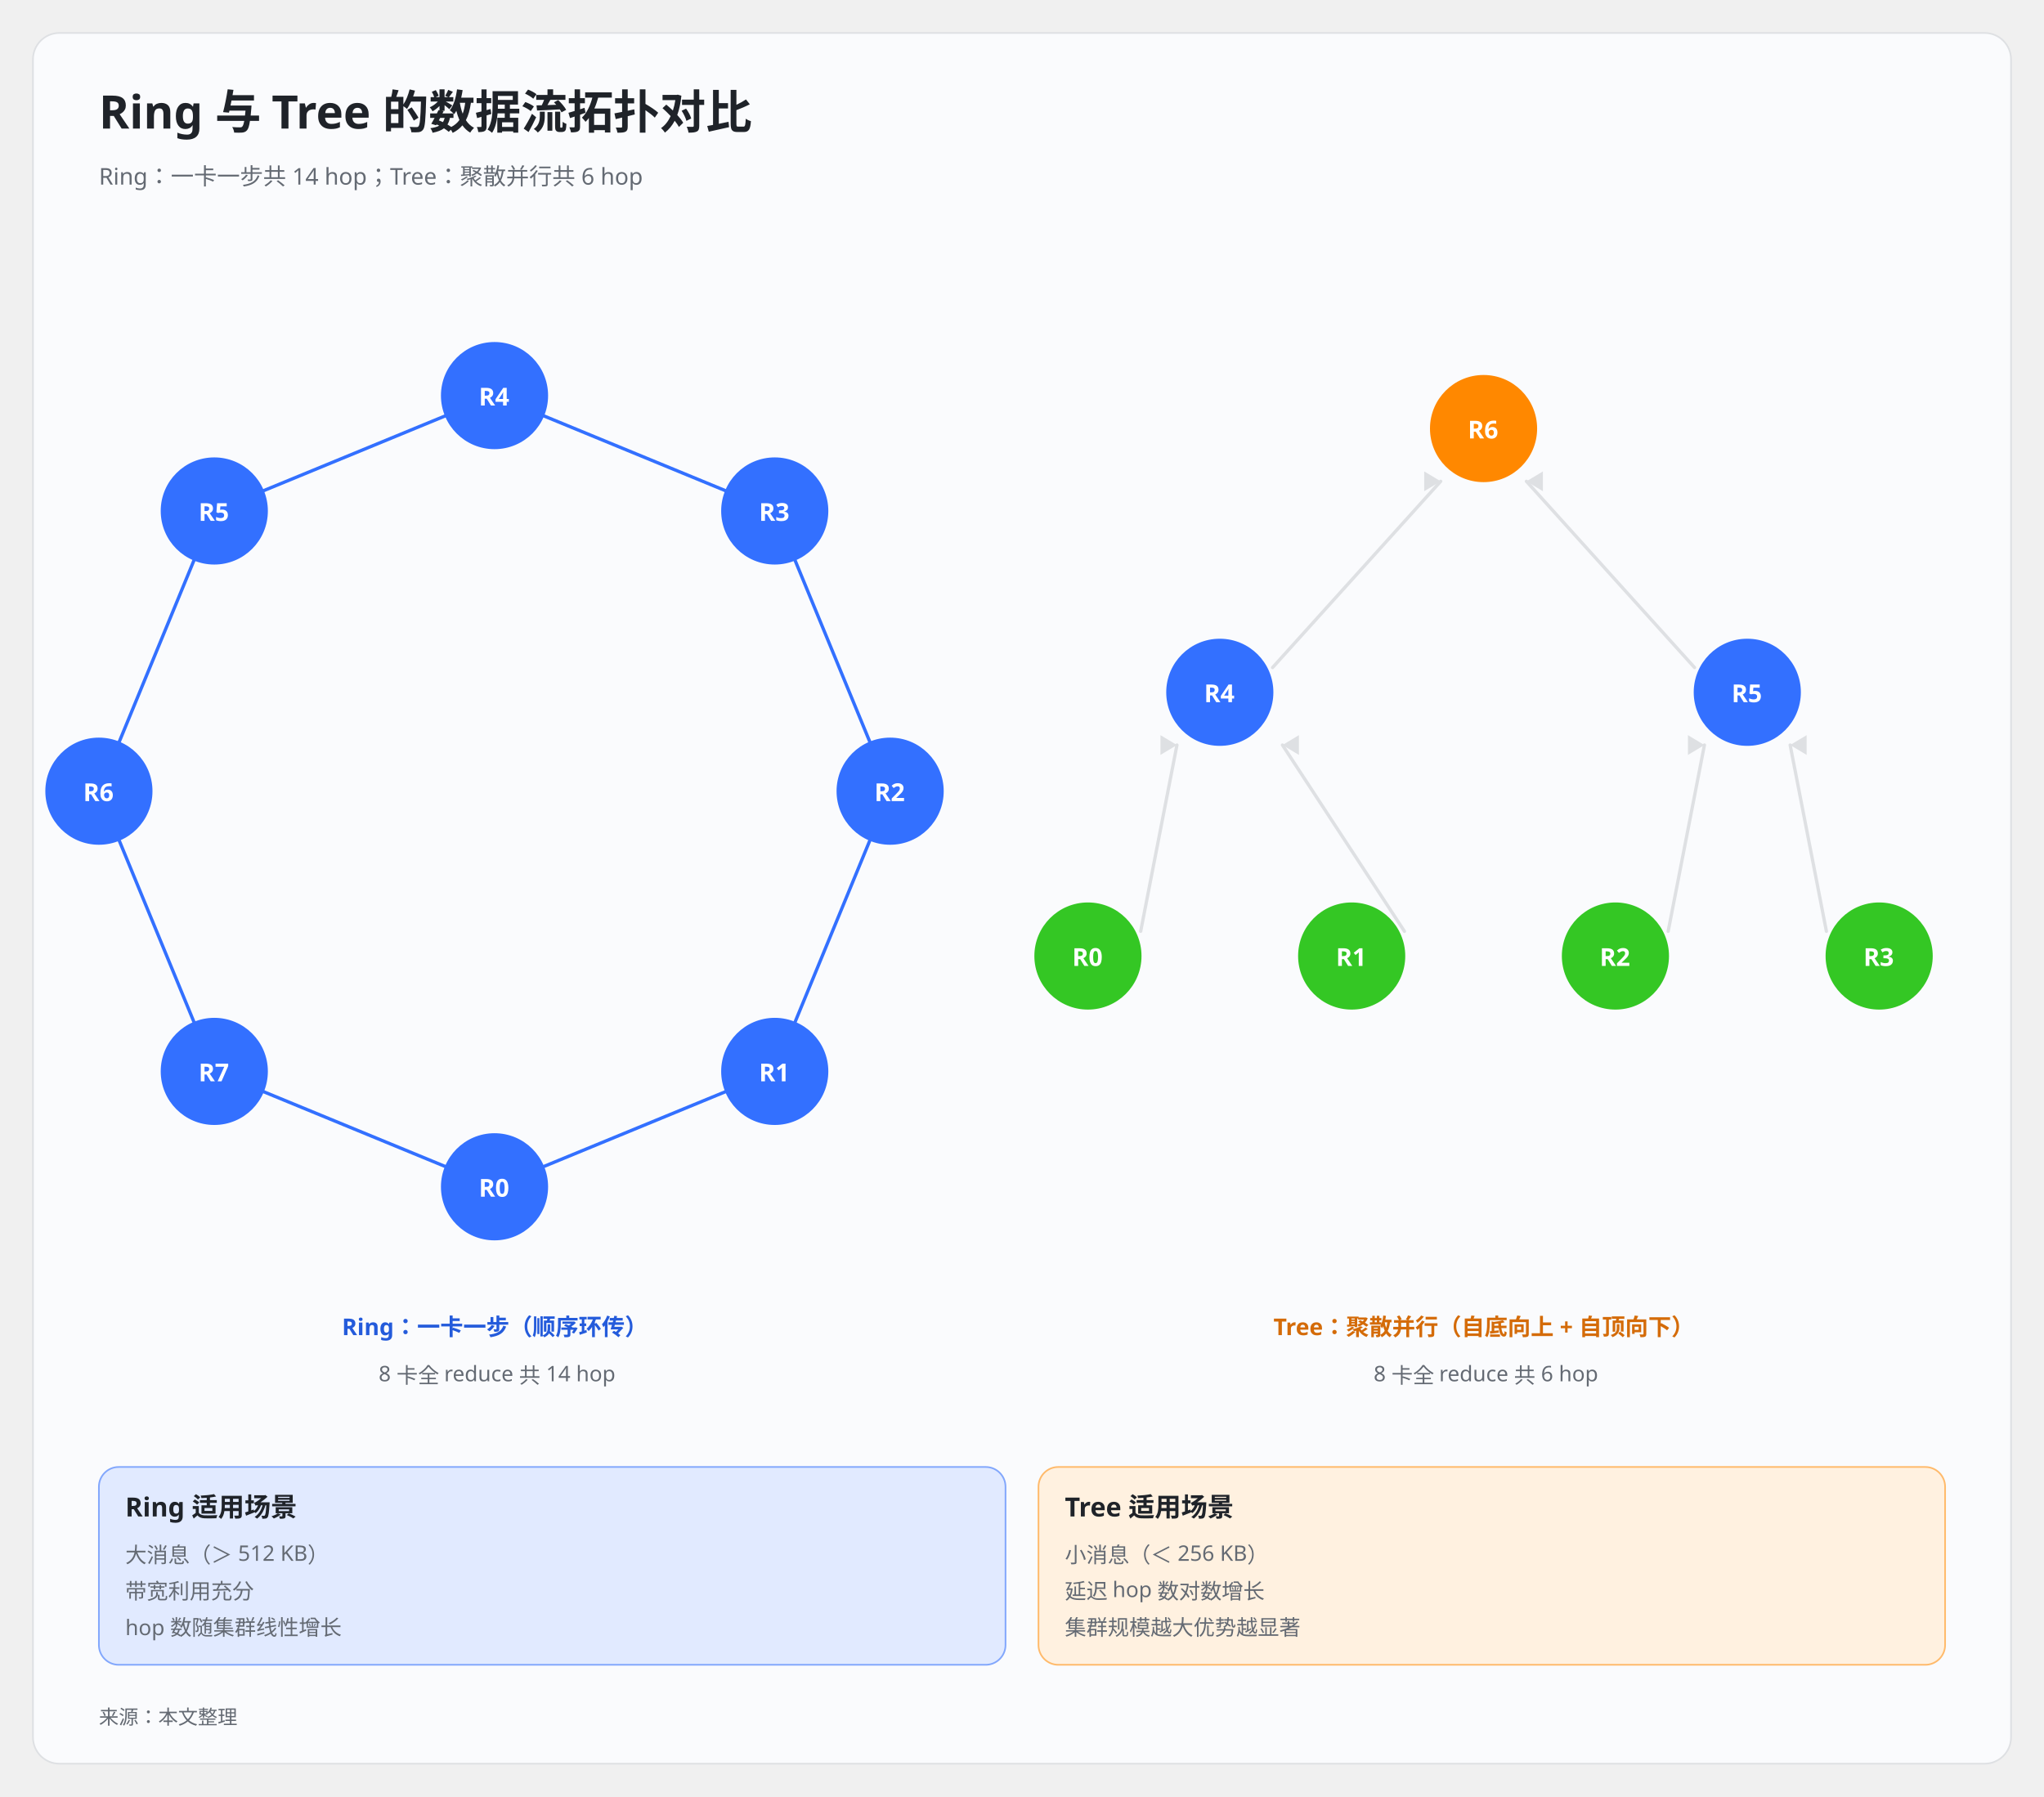
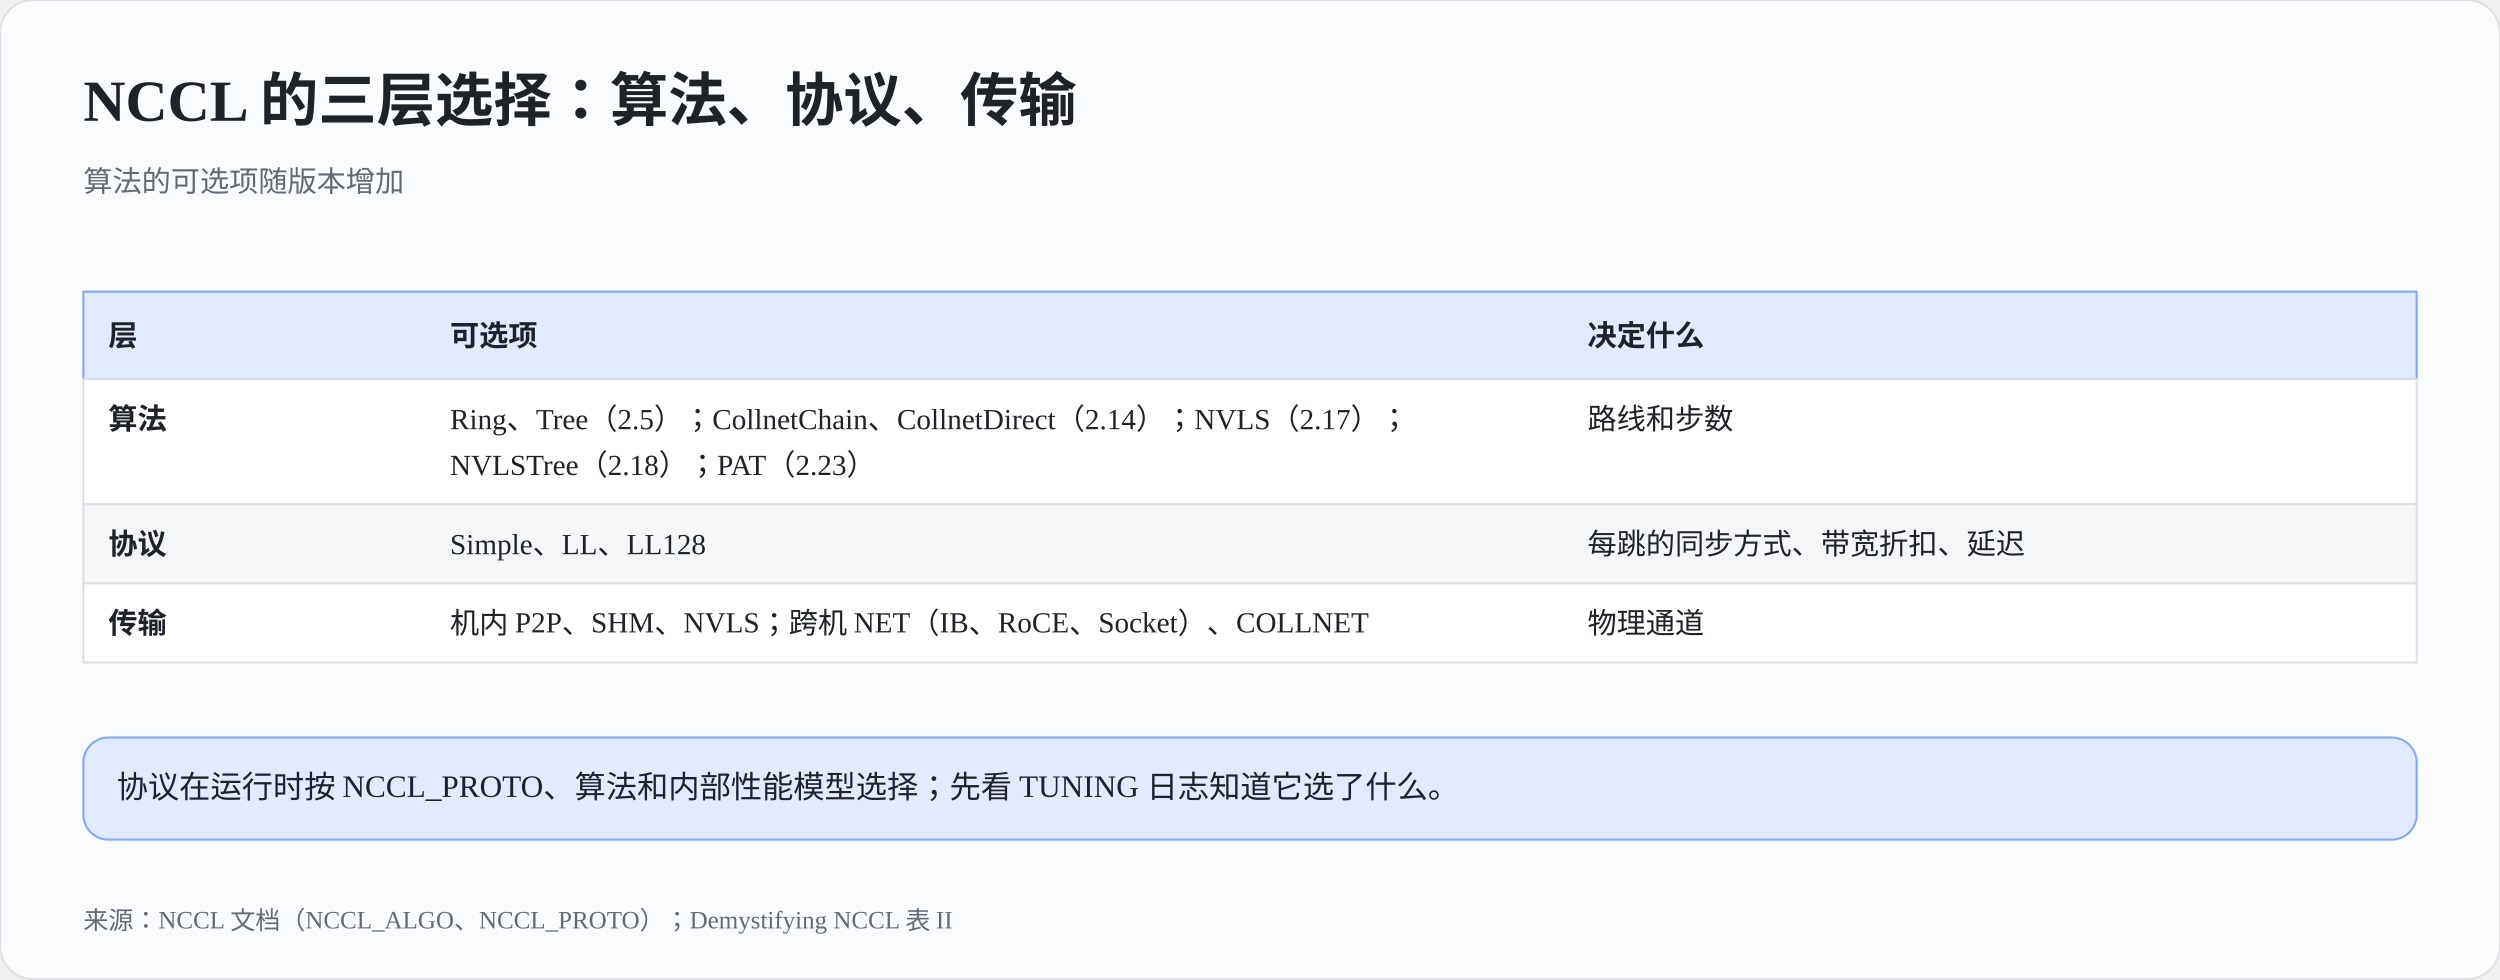
- <svg xmlns="http://www.w3.org/2000/svg" width="1240" height="1090" viewBox="-20 -20 1240 1090">
-   <g id="o3:1" transform="translate(0, 0)">
-     <rect x="0" y="0" width="1200" height="1050" fill="#fafbfd" stroke="#dee0e3" stroke-width="1" rx="16" ry="16" />
-   </g>
-   <g id="a3:1" transform="translate(40, 25.058)">
-     <text font-size="28" font-family="Noto Sans SC, 'PingFang SC', 'Hiragino Sans GB', 'Microsoft YaHei', sans-serif" font-weight="bold" fill="#1f2329" text-anchor="start" dominant-baseline="alphabetic" x="0">
-       <tspan x="0" y="32.942">
-         <tspan x="0" text-anchor="start">Ring 与 Tree 的数据流拓扑对比</tspan>
-       </tspan>
-     </text>
-   </g>
-   <g id="a3:2" transform="translate(40, 75.529)">
-     <text font-size="14" font-family="Noto Sans SC, 'PingFang SC', 'Hiragino Sans GB', 'Microsoft YaHei', sans-serif" font-weight="normal" fill="#646a73" text-anchor="start" dominant-baseline="alphabetic" x="0">
-       <tspan x="0" y="16.471">
-         <tspan x="0" text-anchor="start">Ring：一卡一步共 14 hop；Tree：聚散并行共 6 hop</tspan>
-       </tspan>
-     </text>
-   </g>
-   <g id="c3:1" transform="translate(280, 630)">
-     <path fill="none" stroke="#3370ff" stroke-width="2" stroke-linecap="round" stroke-linejoin="round" d="M 0 70 L 170 0" />
-   </g>
-   <g id="d3:1" transform="translate(437.5, 621.5)">
-     <defs>
-       <symbol id="svgicon-d3-1" viewBox="0 0 15 17">
-         <g transform="translate(-437.5 -621.5)">
-           <polygon points="440,624 450,630 440,636" fill="#3370FF" />
-         </g>
-       </symbol>
-     </defs>
-     <use href="#svgicon-d3-1" x="0" y="0" width="15" height="17" />
-   </g>
-   <g id="c3:2" transform="translate(450, 460)">
-     <path fill="none" stroke="#3370ff" stroke-width="2" stroke-linecap="round" stroke-linejoin="round" d="M 0 170 L 70 0" />
-   </g>
-   <g id="d3:2" transform="translate(507.5, 451.5)">
-     <defs>
-       <symbol id="svgicon-d3-2" viewBox="0 0 15 17">
-         <g transform="translate(-507.5 -451.5)">
-           <polygon points="510,454 520,460 510,466" fill="#3370FF" />
-         </g>
-       </symbol>
-     </defs>
-     <use href="#svgicon-d3-2" x="0" y="0" width="15" height="17" />
-   </g>
-   <g id="c3:3" transform="translate(450, 290)">
-     <path fill="none" stroke="#3370ff" stroke-width="2" stroke-linecap="round" stroke-linejoin="round" d="M 70 170 L 0 0" />
-   </g>
-   <g id="d3:3" transform="translate(447.5, 281.5)">
-     <defs>
-       <symbol id="svgicon-d3-3" viewBox="0 0 15 17">
-         <g transform="translate(-447.5 -281.5)">
-           <polygon points="460,284 450,290 460,296" fill="#3370FF" />
-         </g>
-       </symbol>
-     </defs>
-     <use href="#svgicon-d3-3" x="0" y="0" width="15" height="17" />
-   </g>
-   <g id="c3:4" transform="translate(280, 220)">
-     <path fill="none" stroke="#3370ff" stroke-width="2" stroke-linecap="round" stroke-linejoin="round" d="M 170 70 L 0 0" />
-   </g>
-   <g id="d3:4" transform="translate(277.5, 211.5)">
-     <defs>
-       <symbol id="svgicon-d3-4" viewBox="0 0 15 17">
-         <g transform="translate(-277.5 -211.5)">
-           <polygon points="290,214 280,220 290,226" fill="#3370FF" />
-         </g>
-       </symbol>
-     </defs>
-     <use href="#svgicon-d3-4" x="0" y="0" width="15" height="17" />
-   </g>
-   <g id="c3:5" transform="translate(110, 220)">
-     <path fill="none" stroke="#3370ff" stroke-width="2" stroke-linecap="round" stroke-linejoin="round" d="M 170 0 L 0 70" />
-   </g>
-   <g id="d3:5" transform="translate(107.5, 281.5)">
-     <defs>
-       <symbol id="svgicon-d3-5" viewBox="0 0 15 17">
-         <g transform="translate(-107.5 -281.5)">
-           <polygon points="120,284 110,290 120,296" fill="#3370FF" />
-         </g>
-       </symbol>
-     </defs>
-     <use href="#svgicon-d3-5" x="0" y="0" width="15" height="17" />
-   </g>
-   <g id="c3:6" transform="translate(40, 290)">
-     <path fill="none" stroke="#3370ff" stroke-width="2" stroke-linecap="round" stroke-linejoin="round" d="M 70 0 L 0 170" />
-   </g>
-   <g id="d3:6" transform="translate(37.5, 451.5)">
-     <defs>
-       <symbol id="svgicon-d3-6" viewBox="0 0 15 17">
-         <g transform="translate(-37.5 -451.5)">
-           <polygon points="50,454 40,460 50,466" fill="#3370FF" />
-         </g>
-       </symbol>
-     </defs>
-     <use href="#svgicon-d3-6" x="0" y="0" width="15" height="17" />
-   </g>
-   <g id="c3:7" transform="translate(40, 460)">
-     <path fill="none" stroke="#3370ff" stroke-width="2" stroke-linecap="round" stroke-linejoin="round" d="M 0 0 L 70 170" />
-   </g>
-   <g id="d3:7" transform="translate(97.5, 621.5)">
-     <defs>
-       <symbol id="svgicon-d3-7" viewBox="0 0 15 17">
-         <g transform="translate(-97.5 -621.5)">
-           <polygon points="100,624 110,630 100,636" fill="#3370FF" />
-         </g>
-       </symbol>
-     </defs>
-     <use href="#svgicon-d3-7" x="0" y="0" width="15" height="17" />
-   </g>
-   <g id="c3:8" transform="translate(110, 630)">
-     <path fill="none" stroke="#3370ff" stroke-width="2" stroke-linecap="round" stroke-linejoin="round" d="M 0 0 L 170 70" />
-   </g>
-   <g id="d3:8" transform="translate(267.5, 691.5)">
-     <defs>
-       <symbol id="svgicon-d3-8" viewBox="0 0 15 17">
-         <g transform="translate(-267.5 -691.5)">
-           <polygon points="270,694 280,700 270,706" fill="#3370FF" />
-         </g>
-       </symbol>
-     </defs>
-     <use href="#svgicon-d3-8" x="0" y="0" width="15" height="17" />
-   </g>
-   <g id="o3:2" transform="translate(248, 668)">
-     <rect x="0" y="0" width="64" height="64" fill="#3370ff" stroke="#3370ff" stroke-width="1" rx="32" ry="32" />
-   </g>
-   <g id="a3:3" transform="translate(266.5, 688.3525)">
-     <text font-size="15" font-family="Noto Sans SC, 'PingFang SC', 'Hiragino Sans GB', 'Microsoft YaHei', sans-serif" font-weight="bold" fill="#ffffff" text-anchor="middle" dominant-baseline="alphabetic" x="13.5">
-       <tspan x="13.5" y="17.648">
-         <tspan x="3.96" text-anchor="start">R0</tspan>
-       </tspan>
-     </text>
-   </g>
-   <g id="o3:3" transform="translate(418, 598)">
-     <rect x="0" y="0" width="64" height="64" fill="#3370ff" stroke="#3370ff" stroke-width="1" rx="32" ry="32" />
-   </g>
-   <g id="a3:4" transform="translate(436.5, 618.3525)">
-     <text font-size="15" font-family="Noto Sans SC, 'PingFang SC', 'Hiragino Sans GB', 'Microsoft YaHei', sans-serif" font-weight="bold" fill="#ffffff" text-anchor="middle" dominant-baseline="alphabetic" x="13.5">
-       <tspan x="13.5" y="17.648">
-         <tspan x="3.96" text-anchor="start">R1</tspan>
-       </tspan>
-     </text>
-   </g>
-   <g id="o3:4" transform="translate(488, 428)">
-     <rect x="0" y="0" width="64" height="64" fill="#3370ff" stroke="#3370ff" stroke-width="1" rx="32" ry="32" />
-   </g>
-   <g id="a3:5" transform="translate(506.5, 448.3525)">
-     <text font-size="15" font-family="Noto Sans SC, 'PingFang SC', 'Hiragino Sans GB', 'Microsoft YaHei', sans-serif" font-weight="bold" fill="#ffffff" text-anchor="middle" dominant-baseline="alphabetic" x="13.5">
-       <tspan x="13.5" y="17.648">
-         <tspan x="3.96" text-anchor="start">R2</tspan>
-       </tspan>
-     </text>
-   </g>
-   <g id="o3:5" transform="translate(418, 258)">
-     <rect x="0" y="0" width="64" height="64" fill="#3370ff" stroke="#3370ff" stroke-width="1" rx="32" ry="32" />
-   </g>
-   <g id="a3:6" transform="translate(436.5, 278.3525)">
-     <text font-size="15" font-family="Noto Sans SC, 'PingFang SC', 'Hiragino Sans GB', 'Microsoft YaHei', sans-serif" font-weight="bold" fill="#ffffff" text-anchor="middle" dominant-baseline="alphabetic" x="13.5">
-       <tspan x="13.5" y="17.648">
-         <tspan x="3.96" text-anchor="start">R3</tspan>
-       </tspan>
-     </text>
-   </g>
-   <g id="o3:6" transform="translate(248, 188)">
-     <rect x="0" y="0" width="64" height="64" fill="#3370ff" stroke="#3370ff" stroke-width="1" rx="32" ry="32" />
-   </g>
-   <g id="a3:7" transform="translate(266.5, 208.3525)">
-     <text font-size="15" font-family="Noto Sans SC, 'PingFang SC', 'Hiragino Sans GB', 'Microsoft YaHei', sans-serif" font-weight="bold" fill="#ffffff" text-anchor="middle" dominant-baseline="alphabetic" x="13.5">
-       <tspan x="13.5" y="17.648">
-         <tspan x="3.96" text-anchor="start">R4</tspan>
-       </tspan>
-     </text>
-   </g>
-   <g id="o3:7" transform="translate(78, 258)">
-     <rect x="0" y="0" width="64" height="64" fill="#3370ff" stroke="#3370ff" stroke-width="1" rx="32" ry="32" />
-   </g>
-   <g id="a3:8" transform="translate(96.5, 278.3525)">
-     <text font-size="15" font-family="Noto Sans SC, 'PingFang SC', 'Hiragino Sans GB', 'Microsoft YaHei', sans-serif" font-weight="bold" fill="#ffffff" text-anchor="middle" dominant-baseline="alphabetic" x="13.5">
-       <tspan x="13.5" y="17.648">
-         <tspan x="3.96" text-anchor="start">R5</tspan>
-       </tspan>
-     </text>
-   </g>
-   <g id="o3:8" transform="translate(8, 428)">
-     <rect x="0" y="0" width="64" height="64" fill="#3370ff" stroke="#3370ff" stroke-width="1" rx="32" ry="32" />
-   </g>
-   <g id="a3:9" transform="translate(26.5, 448.3525)">
-     <text font-size="15" font-family="Noto Sans SC, 'PingFang SC', 'Hiragino Sans GB', 'Microsoft YaHei', sans-serif" font-weight="bold" fill="#ffffff" text-anchor="middle" dominant-baseline="alphabetic" x="13.5">
-       <tspan x="13.5" y="17.648">
-         <tspan x="3.96" text-anchor="start">R6</tspan>
-       </tspan>
-     </text>
-   </g>
-   <g id="o3:9" transform="translate(78, 598)">
-     <rect x="0" y="0" width="64" height="64" fill="#3370ff" stroke="#3370ff" stroke-width="1" rx="32" ry="32" />
-   </g>
-   <g id="a3:10" transform="translate(96.5, 618.3525)">
-     <text font-size="15" font-family="Noto Sans SC, 'PingFang SC', 'Hiragino Sans GB', 'Microsoft YaHei', sans-serif" font-weight="bold" fill="#ffffff" text-anchor="middle" dominant-baseline="alphabetic" x="13.5">
-       <tspan x="13.5" y="17.648">
-         <tspan x="3.96" text-anchor="start">R7</tspan>
-       </tspan>
-     </text>
-   </g>
-   <g id="a3:11" transform="translate(166.5, 773.529)">
-     <text font-size="14" font-family="Noto Sans SC, 'PingFang SC', 'Hiragino Sans GB', 'Microsoft YaHei', sans-serif" font-weight="bold" fill="#245bdb" text-anchor="middle" dominant-baseline="alphabetic" x="113.5">
-       <tspan x="113.5" y="16.471">
-         <tspan x="20.93" text-anchor="start">Ring：一卡一步（顺序环传）</tspan>
-       </tspan>
-     </text>
-   </g>
-   <g id="a3:12" transform="translate(207.5, 802.7055)">
-     <text font-size="13" font-family="Noto Sans SC, 'PingFang SC', 'Hiragino Sans GB', 'Microsoft YaHei', sans-serif" font-weight="normal" fill="#646a73" text-anchor="middle" dominant-baseline="alphabetic" x="72.5">
-       <tspan x="72.5" y="15.295">
-         <tspan x="2.195" text-anchor="start">8 卡全 reduce 共 14 hop</tspan>
-       </tspan>
-     </text>
-   </g>
-   <g id="o3:10" transform="translate(848, 208)">
-     <rect x="0" y="0" width="64" height="64" fill="#ff8800" stroke="#ff8800" stroke-width="1" rx="32" ry="32" />
-   </g>
-   <g id="a3:13" transform="translate(866.5, 228.3525)">
-     <text font-size="15" font-family="Noto Sans SC, 'PingFang SC', 'Hiragino Sans GB', 'Microsoft YaHei', sans-serif" font-weight="bold" fill="#ffffff" text-anchor="middle" dominant-baseline="alphabetic" x="13.5">
-       <tspan x="13.5" y="17.648">
-         <tspan x="3.96" text-anchor="start">R6</tspan>
-       </tspan>
-     </text>
-   </g>
-   <g id="o3:11" transform="translate(688, 368)">
-     <rect x="0" y="0" width="64" height="64" fill="#3370ff" stroke="#3370ff" stroke-width="1" rx="32" ry="32" />
-   </g>
-   <g id="a3:14" transform="translate(706.5, 388.3525)">
-     <text font-size="15" font-family="Noto Sans SC, 'PingFang SC', 'Hiragino Sans GB', 'Microsoft YaHei', sans-serif" font-weight="bold" fill="#ffffff" text-anchor="middle" dominant-baseline="alphabetic" x="13.5">
-       <tspan x="13.5" y="17.648">
-         <tspan x="3.96" text-anchor="start">R4</tspan>
-       </tspan>
-     </text>
-   </g>
-   <g id="o3:12" transform="translate(1008, 368)">
-     <rect x="0" y="0" width="64" height="64" fill="#3370ff" stroke="#3370ff" stroke-width="1" rx="32" ry="32" />
-   </g>
-   <g id="a3:15" transform="translate(1026.5, 388.3525)">
-     <text font-size="15" font-family="Noto Sans SC, 'PingFang SC', 'Hiragino Sans GB', 'Microsoft YaHei', sans-serif" font-weight="bold" fill="#ffffff" text-anchor="middle" dominant-baseline="alphabetic" x="13.5">
-       <tspan x="13.5" y="17.648">
-         <tspan x="3.96" text-anchor="start">R5</tspan>
-       </tspan>
-     </text>
-   </g>
-   <g id="o3:13" transform="translate(608, 528)">
-     <rect x="0" y="0" width="64" height="64" fill="#34c724" stroke="#34c724" stroke-width="1" rx="32" ry="32" />
-   </g>
-   <g id="a3:16" transform="translate(626.5, 548.3525)">
-     <text font-size="15" font-family="Noto Sans SC, 'PingFang SC', 'Hiragino Sans GB', 'Microsoft YaHei', sans-serif" font-weight="bold" fill="#ffffff" text-anchor="middle" dominant-baseline="alphabetic" x="13.5">
-       <tspan x="13.5" y="17.648">
-         <tspan x="3.96" text-anchor="start">R0</tspan>
-       </tspan>
-     </text>
-   </g>
-   <g id="o3:14" transform="translate(768, 528)">
-     <rect x="0" y="0" width="64" height="64" fill="#34c724" stroke="#34c724" stroke-width="1" rx="32" ry="32" />
-   </g>
-   <g id="a3:17" transform="translate(786.5, 548.3525)">
-     <text font-size="15" font-family="Noto Sans SC, 'PingFang SC', 'Hiragino Sans GB', 'Microsoft YaHei', sans-serif" font-weight="bold" fill="#ffffff" text-anchor="middle" dominant-baseline="alphabetic" x="13.5">
-       <tspan x="13.5" y="17.648">
-         <tspan x="3.96" text-anchor="start">R1</tspan>
-       </tspan>
-     </text>
-   </g>
-   <g id="o3:15" transform="translate(928, 528)">
-     <rect x="0" y="0" width="64" height="64" fill="#34c724" stroke="#34c724" stroke-width="1" rx="32" ry="32" />
-   </g>
-   <g id="a3:18" transform="translate(946.5, 548.3525)">
-     <text font-size="15" font-family="Noto Sans SC, 'PingFang SC', 'Hiragino Sans GB', 'Microsoft YaHei', sans-serif" font-weight="bold" fill="#ffffff" text-anchor="middle" dominant-baseline="alphabetic" x="13.5">
-       <tspan x="13.5" y="17.648">
-         <tspan x="3.96" text-anchor="start">R2</tspan>
-       </tspan>
-     </text>
-   </g>
-   <g id="o3:16" transform="translate(1088, 528)">
-     <rect x="0" y="0" width="64" height="64" fill="#34c724" stroke="#34c724" stroke-width="1" rx="32" ry="32" />
-   </g>
-   <g id="a3:19" transform="translate(1106.5, 548.3525)">
-     <text font-size="15" font-family="Noto Sans SC, 'PingFang SC', 'Hiragino Sans GB', 'Microsoft YaHei', sans-serif" font-weight="bold" fill="#ffffff" text-anchor="middle" dominant-baseline="alphabetic" x="13.5">
-       <tspan x="13.5" y="17.648">
-         <tspan x="3.96" text-anchor="start">R3</tspan>
-       </tspan>
-     </text>
-   </g>
-   <g id="c3:9" transform="translate(752, 272)">
-     <path fill="none" stroke="#dee0e3" stroke-width="2" stroke-linecap="round" stroke-linejoin="round" d="M 0 113 L 102 0" />
-   </g>
-   <g id="d3:9" transform="translate(841.5, 263.5)">
-     <defs>
-       <symbol id="svgicon-d3-9" viewBox="0 0 15 17">
-         <g transform="translate(-841.5 -263.5)">
-           <polygon points="844,266 854,272 844,278" fill="#DEE0E3" />
-         </g>
-       </symbol>
-     </defs>
-     <use href="#svgicon-d3-9" x="0" y="0" width="15" height="17" />
-   </g>
-   <g id="c3:10" transform="translate(906, 272)">
-     <path fill="none" stroke="#dee0e3" stroke-width="2" stroke-linecap="round" stroke-linejoin="round" d="M 102 113 L 0 0" />
-   </g>
-   <g id="d3:10" transform="translate(903.5, 263.5)">
-     <defs>
-       <symbol id="svgicon-d3-10" viewBox="0 0 15 17">
-         <g transform="translate(-903.5 -263.5)">
-           <polygon points="916,266 906,272 916,278" fill="#DEE0E3" />
-         </g>
-       </symbol>
-     </defs>
-     <use href="#svgicon-d3-10" x="0" y="0" width="15" height="17" />
-   </g>
-   <g id="c3:11" transform="translate(672, 432)">
-     <path fill="none" stroke="#dee0e3" stroke-width="2" stroke-linecap="round" stroke-linejoin="round" d="M 0 113 L 22 0" />
-   </g>
-   <g id="d3:11" transform="translate(681.5, 423.5)">
-     <defs>
-       <symbol id="svgicon-d3-11" viewBox="0 0 15 17">
-         <g transform="translate(-681.5 -423.5)">
-           <polygon points="684,426 694,432 684,438" fill="#DEE0E3" />
-         </g>
-       </symbol>
-     </defs>
-     <use href="#svgicon-d3-11" x="0" y="0" width="15" height="17" />
-   </g>
-   <g id="c3:12" transform="translate(758, 432)">
-     <path fill="none" stroke="#dee0e3" stroke-width="2" stroke-linecap="round" stroke-linejoin="round" d="M 74 113 L 0 0" />
-   </g>
-   <g id="d3:12" transform="translate(755.5, 423.5)">
-     <defs>
-       <symbol id="svgicon-d3-12" viewBox="0 0 15 17">
-         <g transform="translate(-755.5 -423.5)">
-           <polygon points="768,426 758,432 768,438" fill="#DEE0E3" />
-         </g>
-       </symbol>
-     </defs>
-     <use href="#svgicon-d3-12" x="0" y="0" width="15" height="17" />
-   </g>
-   <g id="c3:13" transform="translate(992, 432)">
-     <path fill="none" stroke="#dee0e3" stroke-width="2" stroke-linecap="round" stroke-linejoin="round" d="M 0 113 L 22 0" />
-   </g>
-   <g id="d3:13" transform="translate(1001.5, 423.5)">
-     <defs>
-       <symbol id="svgicon-d3-13" viewBox="0 0 15 17">
-         <g transform="translate(-1001.5 -423.5)">
-           <polygon points="1004,426 1014,432 1004,438" fill="#DEE0E3" />
-         </g>
-       </symbol>
-     </defs>
-     <use href="#svgicon-d3-13" x="0" y="0" width="15" height="17" />
-   </g>
-   <g id="c3:14" transform="translate(1066, 432)">
-     <path fill="none" stroke="#dee0e3" stroke-width="2" stroke-linecap="round" stroke-linejoin="round" d="M 22 113 L 0 0" />
-   </g>
-   <g id="d3:14" transform="translate(1063.5, 423.5)">
-     <defs>
-       <symbol id="svgicon-d3-14" viewBox="0 0 15 17">
-         <g transform="translate(-1063.5 -423.5)">
-           <polygon points="1076,426 1066,432 1076,438" fill="#DEE0E3" />
-         </g>
-       </symbol>
-     </defs>
-     <use href="#svgicon-d3-14" x="0" y="0" width="15" height="17" />
-   </g>
-   <g id="a3:20" transform="translate(721.5, 773.529)">
-     <text font-size="14" font-family="Noto Sans SC, 'PingFang SC', 'Hiragino Sans GB', 'Microsoft YaHei', sans-serif" font-weight="bold" fill="#d46b08" text-anchor="middle" dominant-baseline="alphabetic" x="158.5">
-       <tspan x="158.5" y="16.471">
-         <tspan x="31.055" text-anchor="start">Tree：聚散并行（自底向上 + 自顶向下）</tspan>
-       </tspan>
-     </text>
-   </g>
-   <g id="a3:21" transform="translate(811.5, 802.7055)">
-     <text font-size="13" font-family="Noto Sans SC, 'PingFang SC', 'Hiragino Sans GB', 'Microsoft YaHei', sans-serif" font-weight="normal" fill="#646a73" text-anchor="middle" dominant-baseline="alphabetic" x="68.5">
-       <tspan x="68.5" y="15.295">
-         <tspan x="1.8" text-anchor="start">8 卡全 reduce 共 6 hop</tspan>
-       </tspan>
-     </text>
-   </g>
-   <g id="o3:17" transform="translate(40, 870)">
-     <rect x="0" y="0" width="550" height="120" fill="#e1eaff" stroke="#82a7fc" stroke-width="1" rx="12" ry="12" />
-   </g>
-   <g id="a3:22" transform="translate(56, 881.176)">
-     <text font-size="16" font-family="Noto Sans SC, 'PingFang SC', 'Hiragino Sans GB', 'Microsoft YaHei', sans-serif" font-weight="bold" fill="#1f2329" text-anchor="start" dominant-baseline="alphabetic" x="0">
-       <tspan x="0" y="18.824">
-         <tspan x="0" text-anchor="start">Ring 适用场景</tspan>
-       </tspan>
-     </text>
-   </g>
-   <g id="a3:23" transform="translate(56, 912.7055)">
-     <text font-size="13" font-family="Noto Sans SC, 'PingFang SC', 'Hiragino Sans GB', 'Microsoft YaHei', sans-serif" font-weight="normal" fill="#646a73" text-anchor="start" dominant-baseline="alphabetic" x="0">
-       <tspan x="0" y="15.295">
-         <tspan x="0" text-anchor="start">大消息（＞ 512 KB）</tspan>
-       </tspan>
-     </text>
-   </g>
-   <g id="a3:24" transform="translate(56, 934.7055)">
-     <text font-size="13" font-family="Noto Sans SC, 'PingFang SC', 'Hiragino Sans GB', 'Microsoft YaHei', sans-serif" font-weight="normal" fill="#646a73" text-anchor="start" dominant-baseline="alphabetic" x="0">
-       <tspan x="0" y="15.295">
-         <tspan x="0" text-anchor="start">带宽利用充分</tspan>
-       </tspan>
-     </text>
-   </g>
-   <g id="a3:25" transform="translate(56, 956.7055)">
-     <text font-size="13" font-family="Noto Sans SC, 'PingFang SC', 'Hiragino Sans GB', 'Microsoft YaHei', sans-serif" font-weight="normal" fill="#646a73" text-anchor="start" dominant-baseline="alphabetic" x="0">
-       <tspan x="0" y="15.295">
-         <tspan x="0" text-anchor="start">hop 数随集群线性增长</tspan>
-       </tspan>
-     </text>
-   </g>
-   <g id="o3:18" transform="translate(610, 870)">
-     <rect x="0" y="0" width="550" height="120" fill="#fff1e0" stroke="#ffba6b" stroke-width="1" rx="12" ry="12" />
-   </g>
-   <g id="a3:26" transform="translate(626, 881.176)">
-     <text font-size="16" font-family="Noto Sans SC, 'PingFang SC', 'Hiragino Sans GB', 'Microsoft YaHei', sans-serif" font-weight="bold" fill="#1f2329" text-anchor="start" dominant-baseline="alphabetic" x="0">
-       <tspan x="0" y="18.824">
-         <tspan x="0" text-anchor="start">Tree 适用场景</tspan>
-       </tspan>
-     </text>
-   </g>
-   <g id="a3:27" transform="translate(626, 912.7055)">
-     <text font-size="13" font-family="Noto Sans SC, 'PingFang SC', 'Hiragino Sans GB', 'Microsoft YaHei', sans-serif" font-weight="normal" fill="#646a73" text-anchor="start" dominant-baseline="alphabetic" x="0">
-       <tspan x="0" y="15.295">
-         <tspan x="0" text-anchor="start">小消息（＜ 256 KB）</tspan>
-       </tspan>
-     </text>
-   </g>
-   <g id="a3:28" transform="translate(626, 934.7055)">
-     <text font-size="13" font-family="Noto Sans SC, 'PingFang SC', 'Hiragino Sans GB', 'Microsoft YaHei', sans-serif" font-weight="normal" fill="#646a73" text-anchor="start" dominant-baseline="alphabetic" x="0">
-       <tspan x="0" y="15.295">
-         <tspan x="0" text-anchor="start">延迟 hop 数对数增长</tspan>
-       </tspan>
-     </text>
-   </g>
-   <g id="a3:29" transform="translate(626, 956.7055)">
-     <text font-size="13" font-family="Noto Sans SC, 'PingFang SC', 'Hiragino Sans GB', 'Microsoft YaHei', sans-serif" font-weight="normal" fill="#646a73" text-anchor="start" dominant-baseline="alphabetic" x="0">
-       <tspan x="0" y="15.295">
-         <tspan x="0" text-anchor="start">集群规模越大优势越显著</tspan>
-       </tspan>
-     </text>
-   </g>
-   <g id="a3:30" transform="translate(40, 1011.882)">
-     <text font-size="12" font-family="Noto Sans SC, 'PingFang SC', 'Hiragino Sans GB', 'Microsoft YaHei', sans-serif" font-weight="normal" fill="#646a73" text-anchor="start" dominant-baseline="alphabetic" x="0">
-       <tspan x="0" y="14.118">
-         <tspan x="0" text-anchor="start">来源：本文整理</tspan>
-       </tspan>
-     </text>
-   </g>
+ <svg xmlns="http://www.w3.org/2000/svg" viewBox="0 0 1200 470" width="1200" height="470">
+   <rect x="0" y="0" width="1200" height="470" rx="16" fill="#FAFBFD" stroke="#DEE0E3" />
+   <text x="40" y="58" font-size="28" fill="#1F2329" font-weight="bold">NCCL 的三层选择：算法、协议、传输</text>
+   <text x="40" y="92" font-size="14" fill="#646A73">算法的可选项随版本增加</text>
+   <rect x="40" y="140" width="1120" height="42" rx="0" fill="#E1EAFF" stroke="#82A7FC" stroke-width="1" />
+   <text x="52" y="166" font-size="14" fill="#1F2329" font-weight="bold">层</text>
+   <text x="216" y="166" font-size="14" fill="#1F2329" font-weight="bold">可选项</text>
+   <text x="762" y="166" font-size="14" fill="#1F2329" font-weight="bold">决定什么</text>
+   <rect x="40" y="182" width="1120" height="60" rx="0" fill="#FFFFFF" stroke="#DEE0E3" stroke-width="1" />
+   <text x="52" y="206" font-size="14" fill="#1F2329" font-weight="bold">算法</text>
+   <text x="216" y="206" font-size="14" fill="#1F2329">Ring、Tree（2.5）；CollnetChain、CollnetDirect（2.14）；NVLS（2.17）；</text>
+   <text x="216" y="228" font-size="14" fill="#1F2329">NVLSTree（2.18）；PAT（2.23）</text>
+   <text x="762" y="206" font-size="14" fill="#1F2329">路线和步数</text>
+   <rect x="40" y="242" width="1120" height="38" rx="0" fill="#F5F6F7" stroke="#DEE0E3" stroke-width="1" />
+   <text x="52" y="266" font-size="14" fill="#1F2329" font-weight="bold">协议</text>
+   <text x="216" y="266" font-size="14" fill="#1F2329">Simple、LL、LL128</text>
+   <text x="762" y="266" font-size="14" fill="#1F2329">每跳的同步方式、带宽折扣、延迟</text>
+   <rect x="40" y="280" width="1120" height="38" rx="0" fill="#FFFFFF" stroke="#DEE0E3" stroke-width="1" />
+   <text x="52" y="304" font-size="14" fill="#1F2329" font-weight="bold">传输</text>
+   <text x="216" y="304" font-size="14" fill="#1F2329">机内 P2P、SHM、NVLS；跨机 NET（IB、RoCE、Socket）、COLLNET</text>
+   <text x="762" y="304" font-size="14" fill="#1F2329">物理通道</text>
+   <rect x="40" y="354" width="1120" height="49" rx="12" fill="#E1EAFF" stroke="#82A7FC" stroke-width="1" />
+   <text x="56" y="383" font-size="15" fill="#1F2329">协议在运行时按 NCCL_PROTO、算法和内部性能模型选择；先看 TUNING 日志知道它选了什么。</text>
+   <text x="40" y="446" font-size="12" fill="#646A73">来源：NCCL 文档（NCCL_ALGO、NCCL_PROTO）；Demystifying NCCL 表 II</text>
</svg>
